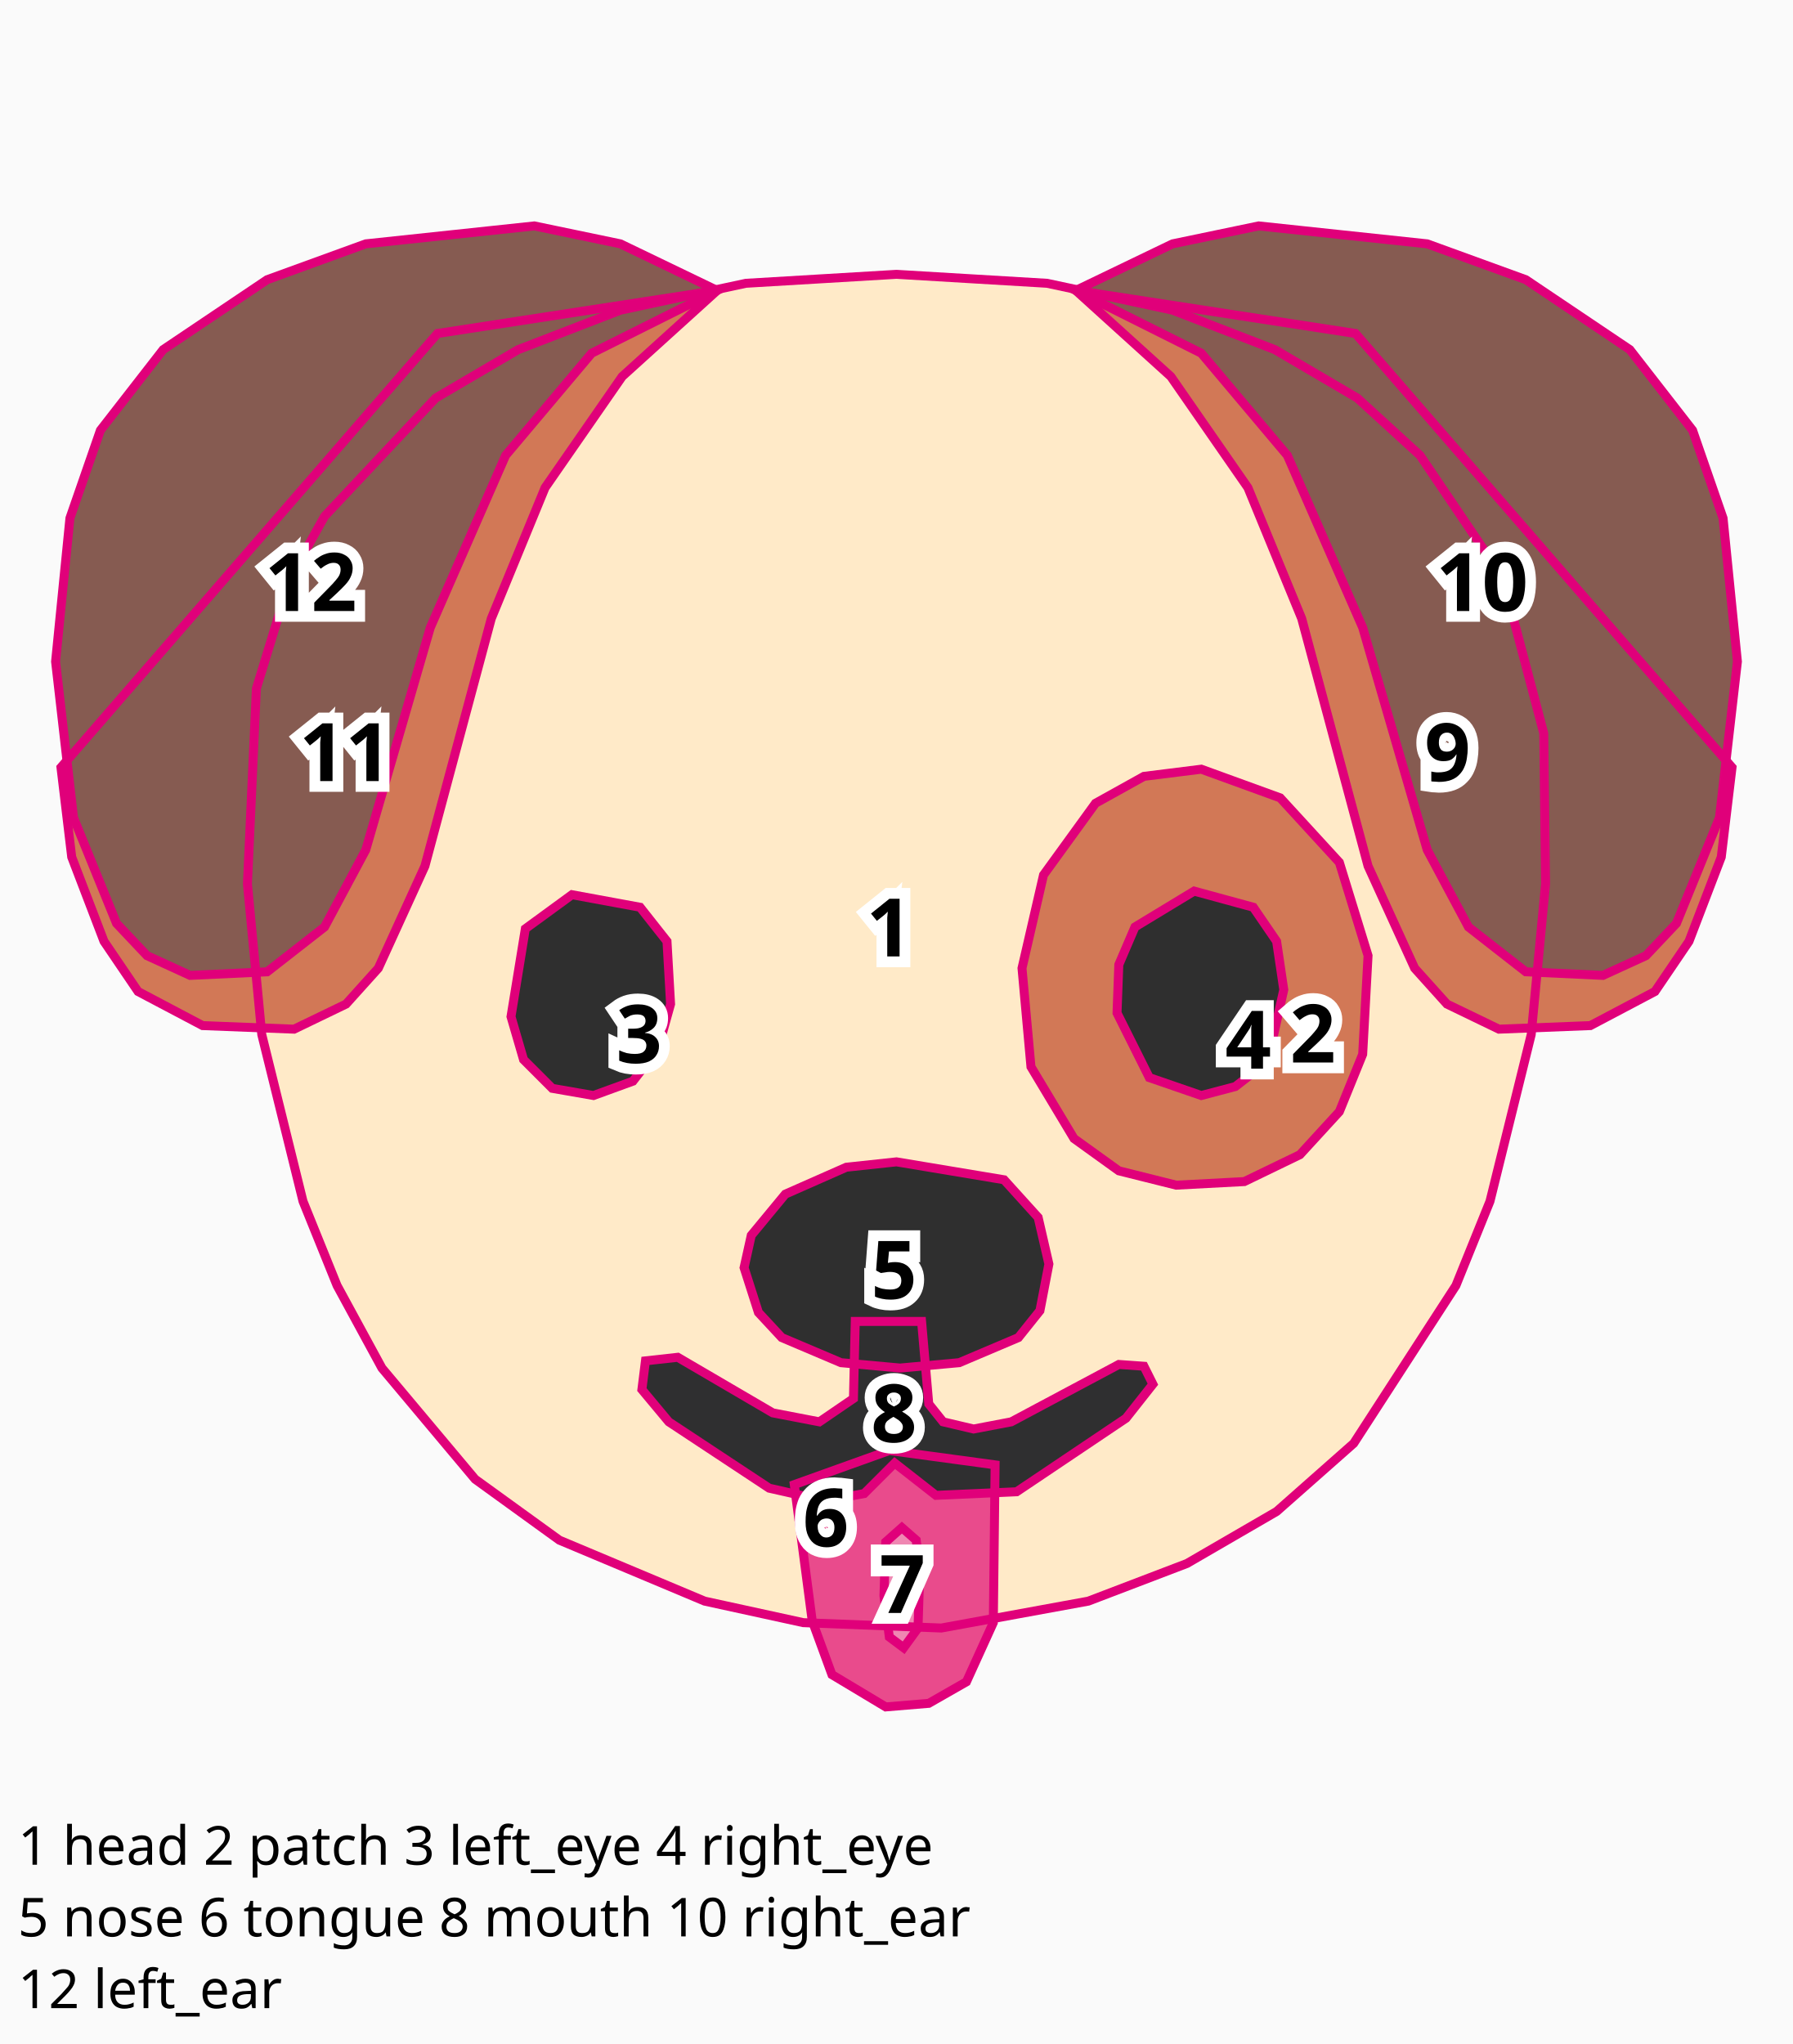
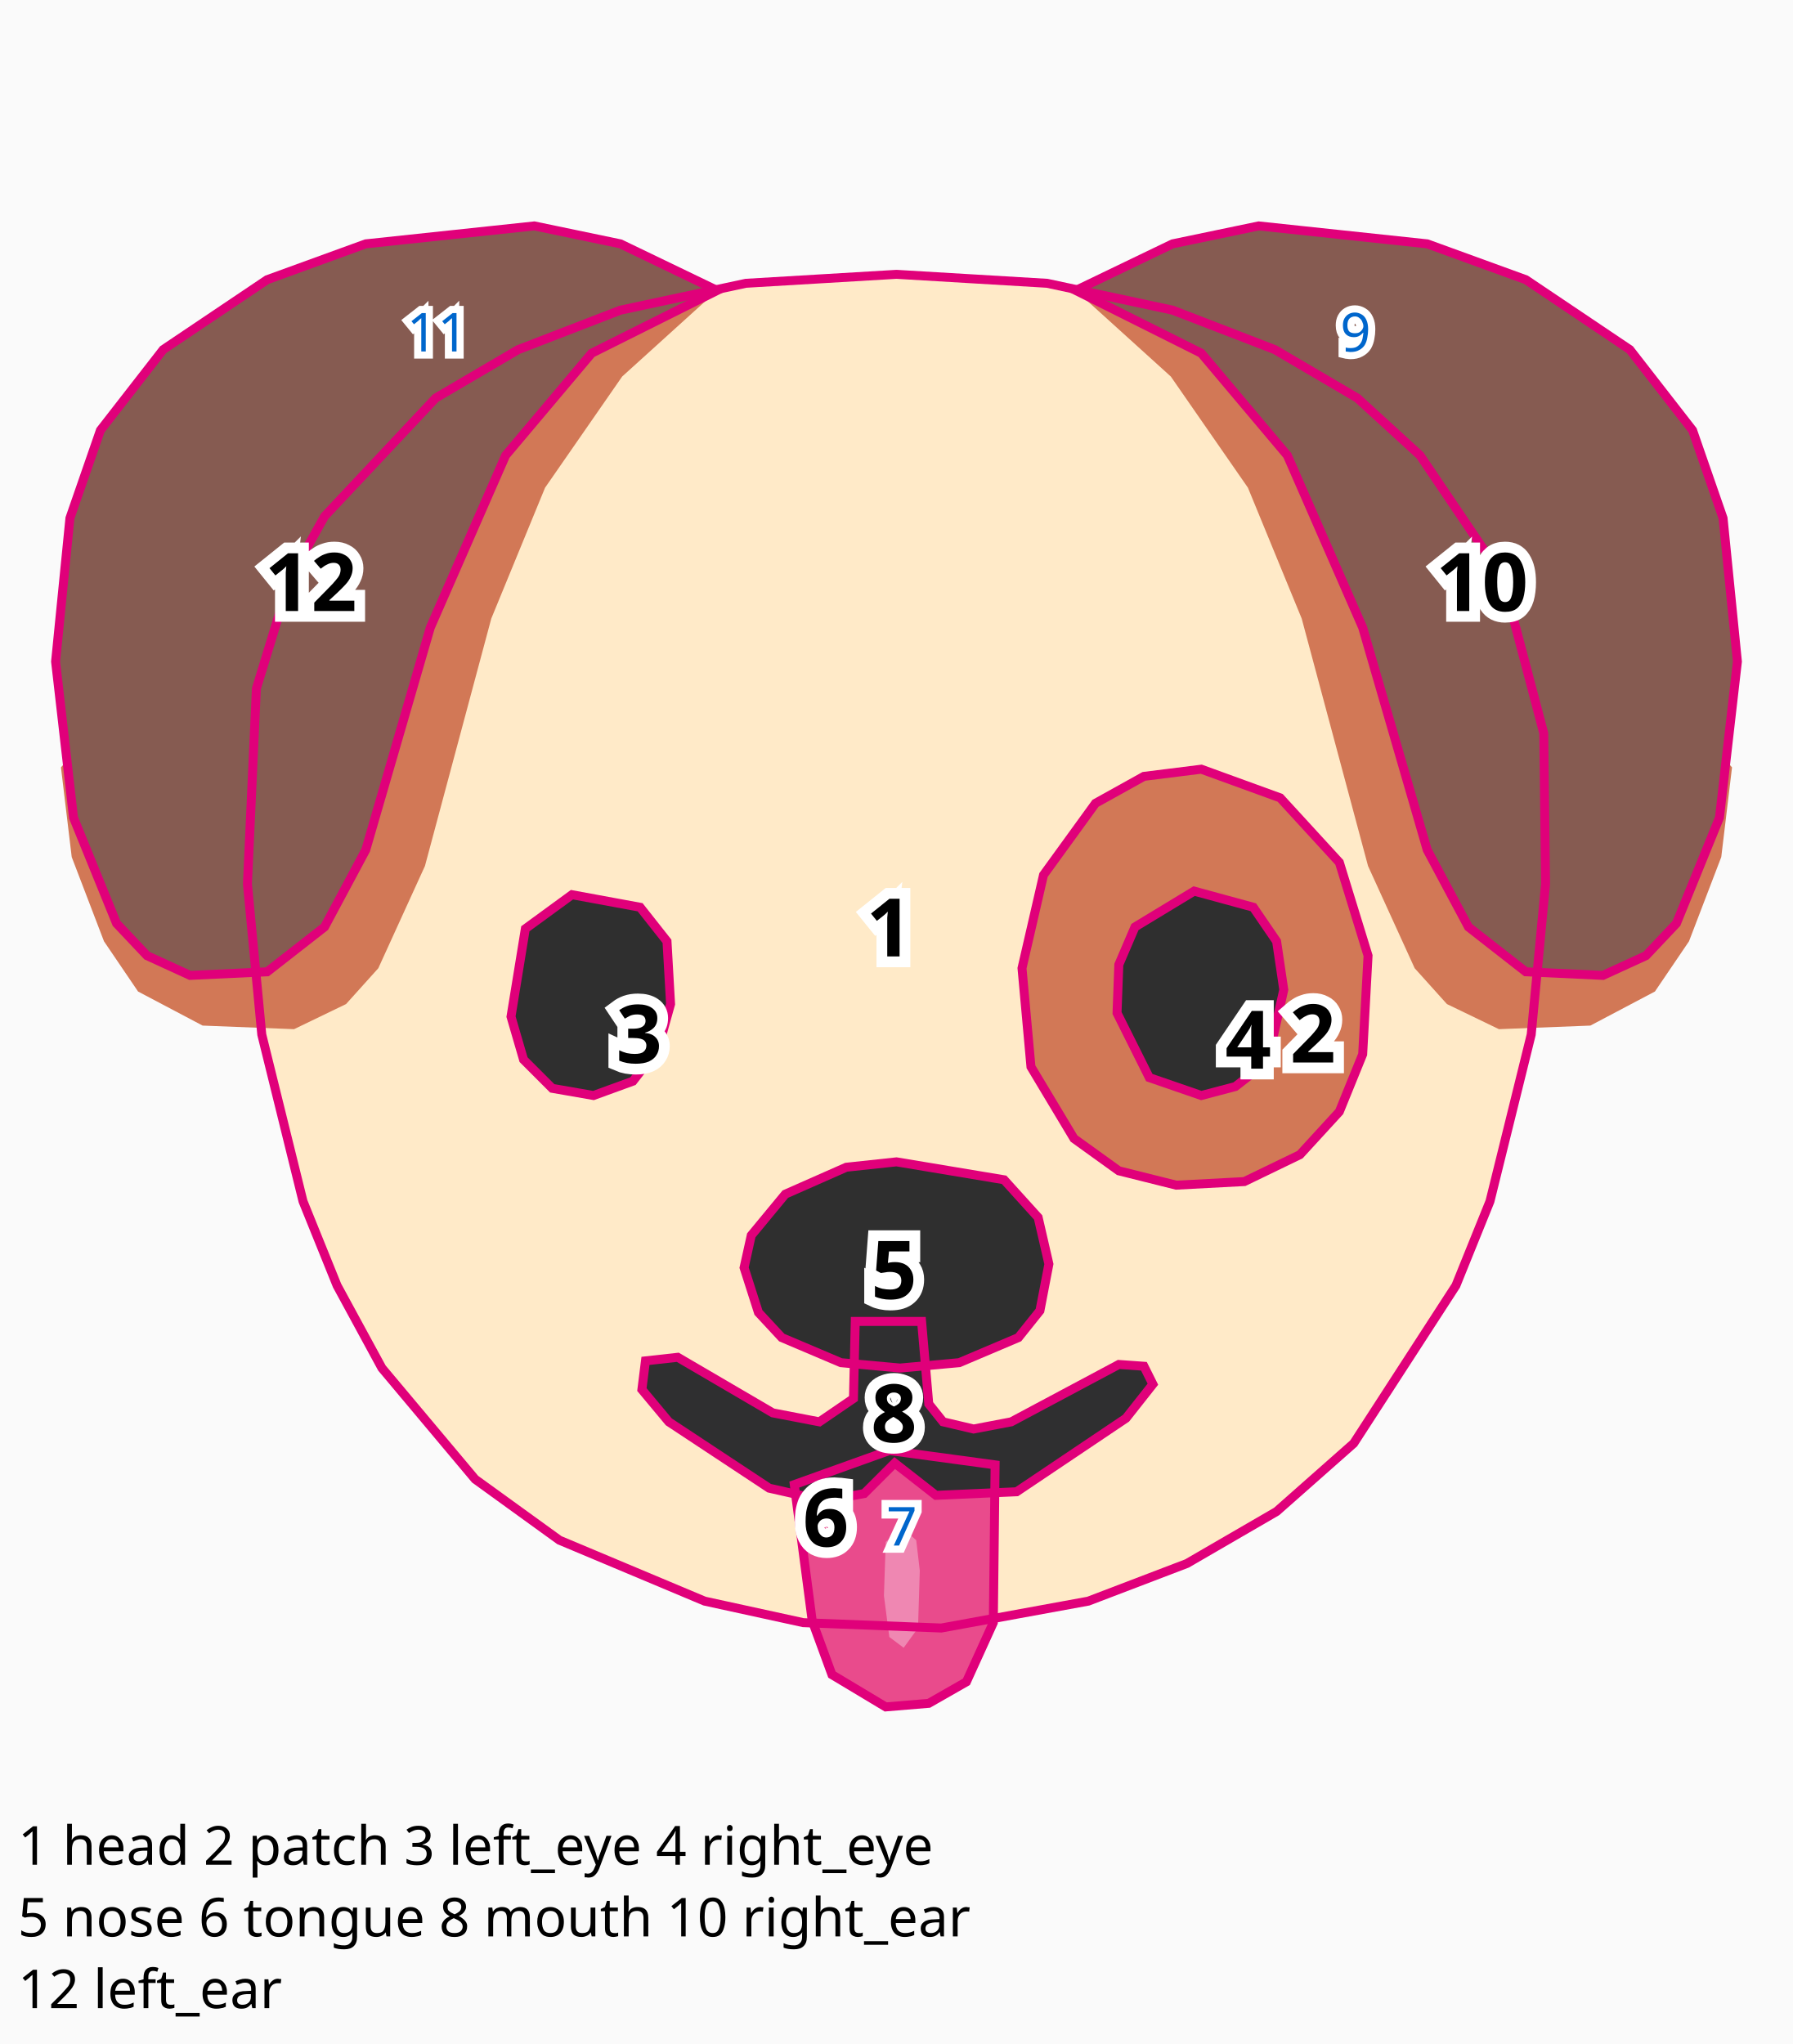
<svg xmlns="http://www.w3.org/2000/svg" viewBox="0 0 100 114" width="320" height="364.8">
  <rect width="100" height="114" fill="#fafafa" />
  <polygon points="86.1,40.9 83.8,32.2 79.2,25.4 75.7,22.2 71.1,19.5 65.4,17.3 58.4,15.8 50,15.3 41.6,15.8 34.6,17.3 28.9,19.5 24.3,22.2 18.1,28.8 16.2,32.2 14.3,38.4 13.8,49.3 14.6,57.7 16.9,67 18.8,71.7 21.3,76.3 26.5,82.5 31.2,85.9 39.3,89.3 44.8,90.5 52.5,90.8 60.7,89.3 66.2,87.2 71.2,84.3 75.5,80.5 81.2,71.7 83.1,67 85.4,57.7 86.2,49.3" fill="#FFEAC8" />
  <polygon points="76.3,53.3 76,58.8 74.7,62 72.5,64.4 69.4,65.9 65.6,66.1 62.4,65.3 59.9,63.5 57.5,59.5 57,54 58.2,48.8 61.1,44.8 63.8,43.3 67,42.9 71.4,44.5 74.7,48.1" fill="#D27856" />
  <polygon points="37.4,56 36.7,58.5 35.3,60.3 33.1,61.1 30.8,60.7 29.2,59.1 28.5,56.7 29.3,51.8 31.9,49.9 35.7,50.6 37.2,52.5" fill="#2F2F2F" />
  <polygon points="71.6,55.2 70.7,59.2 68.9,60.6 67,61.1 64.1,60.1 62.3,56.5 62.4,53.8 63.3,51.7 66.6,49.7 69.9,50.6 71.2,52.5" fill="#2F2F2F" />
  <polygon points="58.5,70.5 58,73.1 56.8,74.6 53.5,76 50.2,76.3 46.9,76 43.6,74.6 42.3,73.2 41.5,70.7 41.9,68.9 43.8,66.6 47.2,65.1 50,64.8 56,65.8 57.9,67.9" fill="#2F2F2F" />
  <polygon points="44.3,82.8 45.3,90.4 46.4,93.4 49.4,95.2 51.8,95 53.9,93.8 55.4,90.5 55.5,81.7 49.6,80.9" fill="#E94B8C" />
  <polygon points="50.3,85.2 49.4,86 49.3,89 49.6,91.3 50.4,91.9 51.2,90.8 51.3,87.6 51.1,85.9" fill="#EF87B2" />
  <polygon points="36,75.9 35.8,77.5 37.3,79.3 42.9,83 46,83.7 48.2,83.3 49.9,81.6 52.2,83.4 56.7,83.2 62.8,79.1 64.3,77.2 63.8,76.2 62.4,76.1 56.4,79.3 54.3,79.7 52.6,79.3 51.8,78.3 51.4,73.7 47.7,73.7 47.6,78 45.7,79.3 43.1,78.8 37.8,75.7" fill="#2F2F30" />
  <polygon points="75.6,18.6 96.6,42.8 96,47.8 94.2,52.5 92.3,55.3 88.7,57.2 83.6,57.4 80.7,56 78.9,54 76.3,48.3 72.6,34.5 69.6,27.2 65.3,21 60,16.2" fill="#D27856" />
  <polygon points="79.6,13.6 85.1,15.6 90.9,19.5 94.4,24 96.1,28.9 96.9,36.9 95.9,45.6 93.5,51.5 91.8,53.3 89.4,54.4 85.1,54.2 81.9,51.7 79.6,47.4 76,35 71.8,25.4 67,19.7 60,16.2 65.4,13.6 70.2,12.6" fill="#865B51" />
  <polygon points="24.4,18.6 3.4,42.8 4,47.8 5.8,52.5 7.7,55.3 11.3,57.2 16.4,57.4 19.3,56 21.1,54 23.7,48.3 27.4,34.5 30.4,27.2 34.7,21 40,16.2" fill="#D27856" />
  <polygon points="20.4,13.6 14.9,15.6 9.1,19.5 5.6,24 3.9,28.9 3.1,36.9 4.1,45.6 6.5,51.5 8.2,53.3 10.6,54.4 14.9,54.2 18.1,51.7 20.4,47.4 24,35 28.2,25.4 33,19.7 40,16.2 34.6,13.6 29.8,12.6" fill="#865B51" />
  <polygon points="86.1,40.9 83.8,32.2 79.2,25.4 75.7,22.2 71.1,19.5 65.4,17.3 58.4,15.8 50,15.3 41.6,15.8 34.6,17.3 28.9,19.5 24.3,22.2 18.1,28.8 16.2,32.2 14.3,38.4 13.8,49.3 14.6,57.7 16.9,67 18.8,71.7 21.3,76.3 26.5,82.5 31.2,85.9 39.3,89.3 44.8,90.5 52.5,90.8 60.7,89.3 66.2,87.2 71.2,84.3 75.5,80.5 81.2,71.7 83.1,67 85.4,57.7 86.2,49.3" fill="none" stroke="#e0007a" stroke-width="0.5" />
  <polygon points="76.3,53.3 76,58.8 74.7,62 72.5,64.4 69.4,65.9 65.6,66.1 62.4,65.3 59.9,63.5 57.5,59.5 57,54 58.2,48.8 61.1,44.8 63.8,43.3 67,42.9 71.4,44.5 74.7,48.1" fill="none" stroke="#e0007a" stroke-width="0.5" />
  <polygon points="37.4,56 36.7,58.5 35.3,60.3 33.1,61.1 30.8,60.7 29.2,59.1 28.5,56.7 29.3,51.8 31.9,49.9 35.7,50.6 37.2,52.5" fill="none" stroke="#e0007a" stroke-width="0.5" />
  <polygon points="71.6,55.2 70.7,59.2 68.9,60.6 67,61.1 64.1,60.1 62.3,56.5 62.4,53.8 63.3,51.7 66.6,49.7 69.9,50.6 71.2,52.5" fill="none" stroke="#e0007a" stroke-width="0.5" />
  <polygon points="58.5,70.5 58,73.1 56.8,74.6 53.5,76 50.2,76.3 46.9,76 43.6,74.6 42.3,73.2 41.5,70.7 41.9,68.9 43.8,66.6 47.2,65.1 50,64.8 56,65.8 57.9,67.9" fill="none" stroke="#e0007a" stroke-width="0.5" />
  <polygon points="44.3,82.8 45.3,90.4 46.4,93.4 49.4,95.2 51.8,95 53.9,93.8 55.4,90.5 55.5,81.7 49.6,80.9" fill="none" stroke="#e0007a" stroke-width="0.5" />
-   <polygon points="50.3,85.2 49.4,86 49.3,89 49.6,91.3 50.4,91.9 51.2,90.8 51.3,87.6 51.1,85.9" fill="none" stroke="#e0007a" stroke-width="0.5" />
  <polygon points="36,75.9 35.8,77.5 37.3,79.3 42.9,83 46,83.7 48.2,83.3 49.9,81.6 52.2,83.4 56.7,83.2 62.8,79.1 64.3,77.2 63.8,76.2 62.4,76.1 56.4,79.3 54.3,79.7 52.6,79.3 51.8,78.3 51.4,73.7 47.7,73.7 47.6,78 45.7,79.3 43.1,78.8 37.8,75.7" fill="none" stroke="#e0007a" stroke-width="0.5" />
-   <polygon points="75.6,18.6 96.6,42.8 96,47.8 94.2,52.5 92.3,55.3 88.7,57.2 83.6,57.4 80.7,56 78.9,54 76.3,48.3 72.6,34.5 69.6,27.2 65.3,21 60,16.2" fill="none" stroke="#e0007a" stroke-width="0.5" />
  <polygon points="79.6,13.6 85.1,15.6 90.9,19.5 94.4,24 96.1,28.9 96.9,36.9 95.9,45.6 93.5,51.5 91.8,53.3 89.4,54.4 85.1,54.2 81.9,51.7 79.6,47.4 76,35 71.8,25.4 67,19.7 60,16.2 65.4,13.6 70.2,12.6" fill="none" stroke="#e0007a" stroke-width="0.5" />
-   <polygon points="24.4,18.6 3.4,42.8 4,47.8 5.8,52.5 7.7,55.3 11.3,57.2 16.4,57.4 19.3,56 21.1,54 23.7,48.3 27.4,34.5 30.4,27.2 34.7,21 40,16.2" fill="none" stroke="#e0007a" stroke-width="0.5" />
  <polygon points="20.4,13.6 14.9,15.6 9.1,19.5 5.6,24 3.9,28.9 3.1,36.9 4.1,45.6 6.5,51.5 8.2,53.3 10.6,54.4 14.9,54.2 18.1,51.7 20.4,47.4 24,35 28.2,25.4 33,19.7 40,16.2 34.6,13.6 29.8,12.6" fill="none" stroke="#e0007a" stroke-width="0.5" />
  <text x="49.6" y="53.34" font-size="4.5" font-family="sans-serif" font-weight="bold" text-anchor="middle" stroke="#fff" stroke-width="1.2" paint-order="stroke" fill="#000">1</text>
  <text x="73.22" y="59.26" font-size="4.5" font-family="sans-serif" font-weight="bold" text-anchor="middle" stroke="#fff" stroke-width="1.2" paint-order="stroke" fill="#000">2</text>
  <text x="35.65" y="59.28" font-size="4.5" font-family="sans-serif" font-weight="bold" text-anchor="middle" stroke="#fff" stroke-width="1.2" paint-order="stroke" fill="#000">3</text>
  <text x="69.62" y="59.6" font-size="4.5" font-family="sans-serif" font-weight="bold" text-anchor="middle" stroke="#fff" stroke-width="1.2" paint-order="stroke" fill="#000">4</text>
  <text x="49.87" y="72.44" font-size="4.5" font-family="sans-serif" font-weight="bold" text-anchor="middle" stroke="#fff" stroke-width="1.2" paint-order="stroke" fill="#000">5</text>
  <text x="46.06" y="86.25" font-size="4.5" font-family="sans-serif" font-weight="bold" text-anchor="middle" stroke="#fff" stroke-width="1.2" paint-order="stroke" fill="#000">6</text>
-   <text x="50.33" y="89.96" font-size="4.5" font-family="sans-serif" font-weight="bold" text-anchor="middle" stroke="#fff" stroke-width="1.2" paint-order="stroke" fill="#000">7</text>
+   <text x="50.3" y="86.2" font-size="3" font-family="sans-serif" text-anchor="middle" stroke="#fff" stroke-width="0.8" paint-order="stroke" fill="#06c">7</text>
  <text x="49.86" y="80.43" font-size="4.5" font-family="sans-serif" font-weight="bold" text-anchor="middle" stroke="#fff" stroke-width="1.2" paint-order="stroke" fill="#000">8</text>
-   <text x="80.74" y="43.56" font-size="4.5" font-family="sans-serif" font-weight="bold" text-anchor="middle" stroke="#fff" stroke-width="1.2" paint-order="stroke" fill="#000">9</text>
+   <text x="75.6" y="19.6" font-size="3" font-family="sans-serif" text-anchor="middle" stroke="#fff" stroke-width="0.8" paint-order="stroke" fill="#06c">9</text>
  <text x="82.66" y="34.08" font-size="4.5" font-family="sans-serif" font-weight="bold" text-anchor="middle" stroke="#fff" stroke-width="1.2" paint-order="stroke" fill="#000">10</text>
-   <text x="19.26" y="43.56" font-size="4.5" font-family="sans-serif" font-weight="bold" text-anchor="middle" stroke="#fff" stroke-width="1.2" paint-order="stroke" fill="#000">11</text>
+   <text x="24.4" y="19.6" font-size="3" font-family="sans-serif" text-anchor="middle" stroke="#fff" stroke-width="0.8" paint-order="stroke" fill="#06c">11</text>
  <text x="17.34" y="34.08" font-size="4.5" font-family="sans-serif" font-weight="bold" text-anchor="middle" stroke="#fff" stroke-width="1.2" paint-order="stroke" fill="#000">12</text>
  <text x="1" y="104" font-size="3" font-family="sans-serif">1 head   2 patch   3 left_eye   4 right_eye</text>
  <text x="1" y="108" font-size="3" font-family="sans-serif">5 nose   6 tongue   8 mouth   10 right_ear</text>
  <text x="1" y="112" font-size="3" font-family="sans-serif">12 left_ear</text>
</svg>
